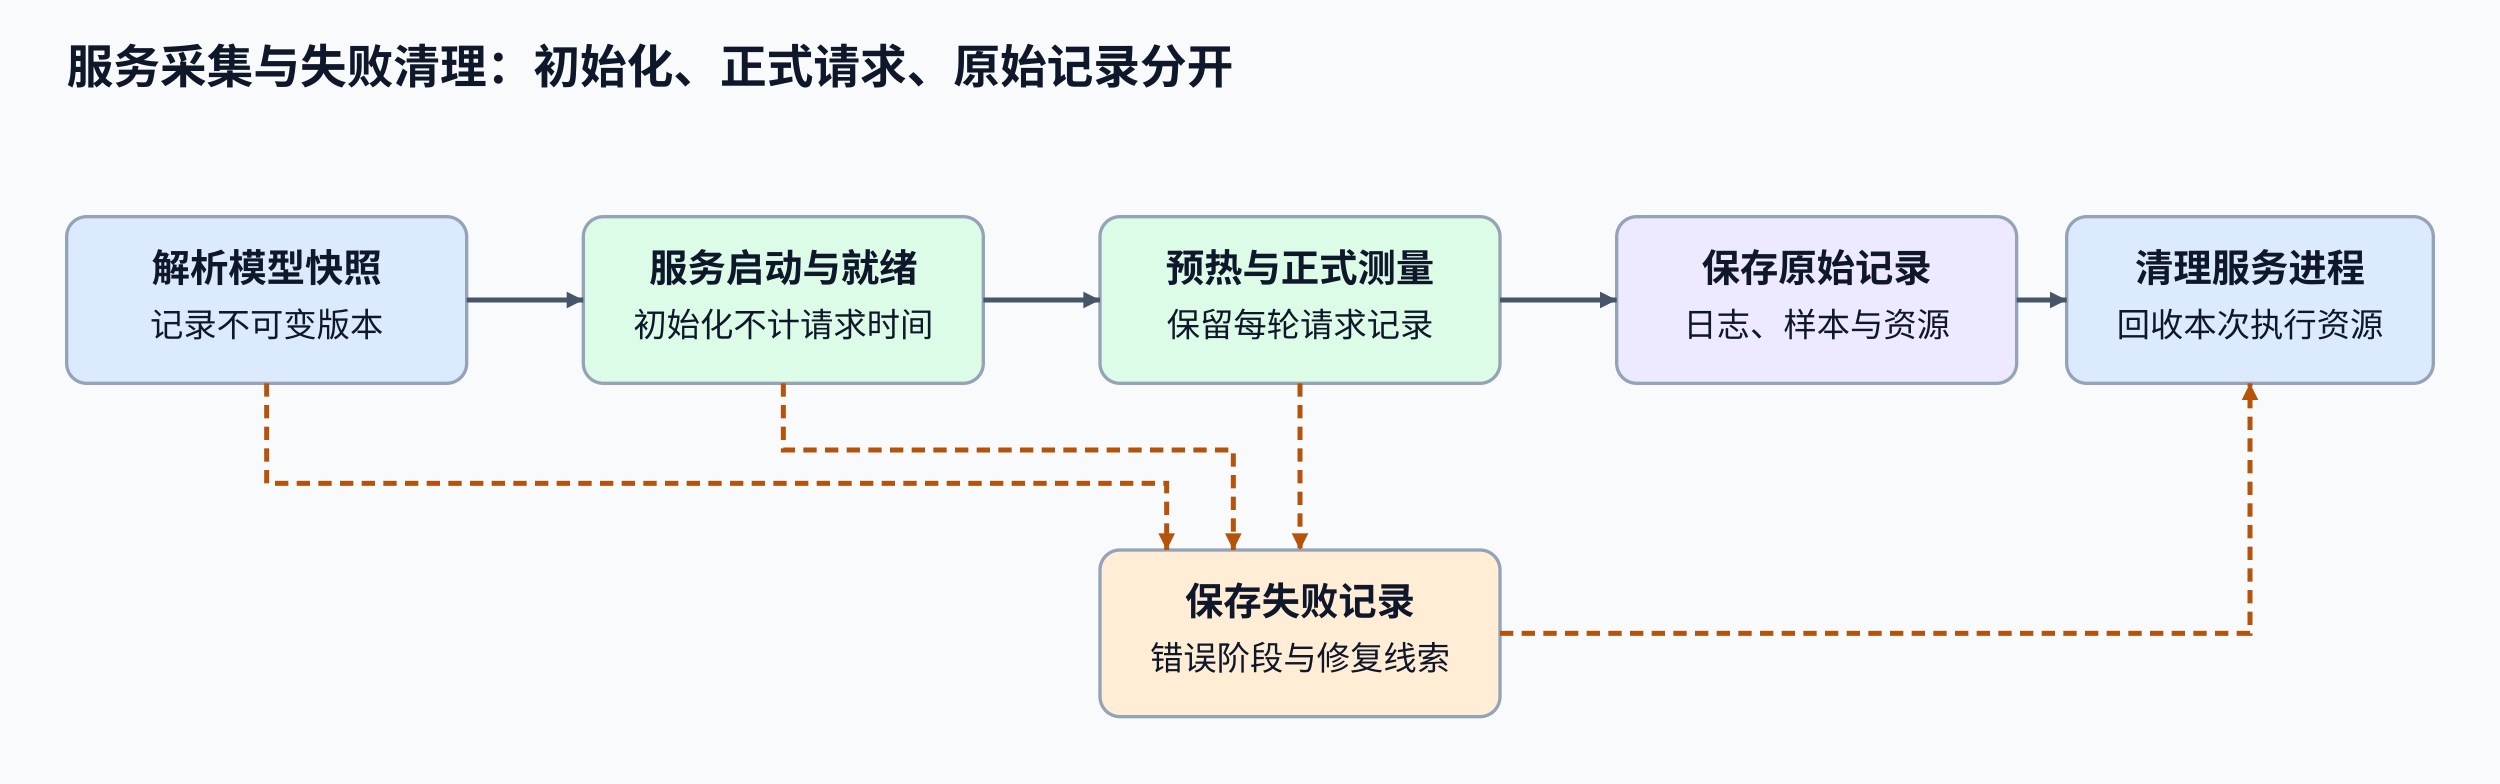
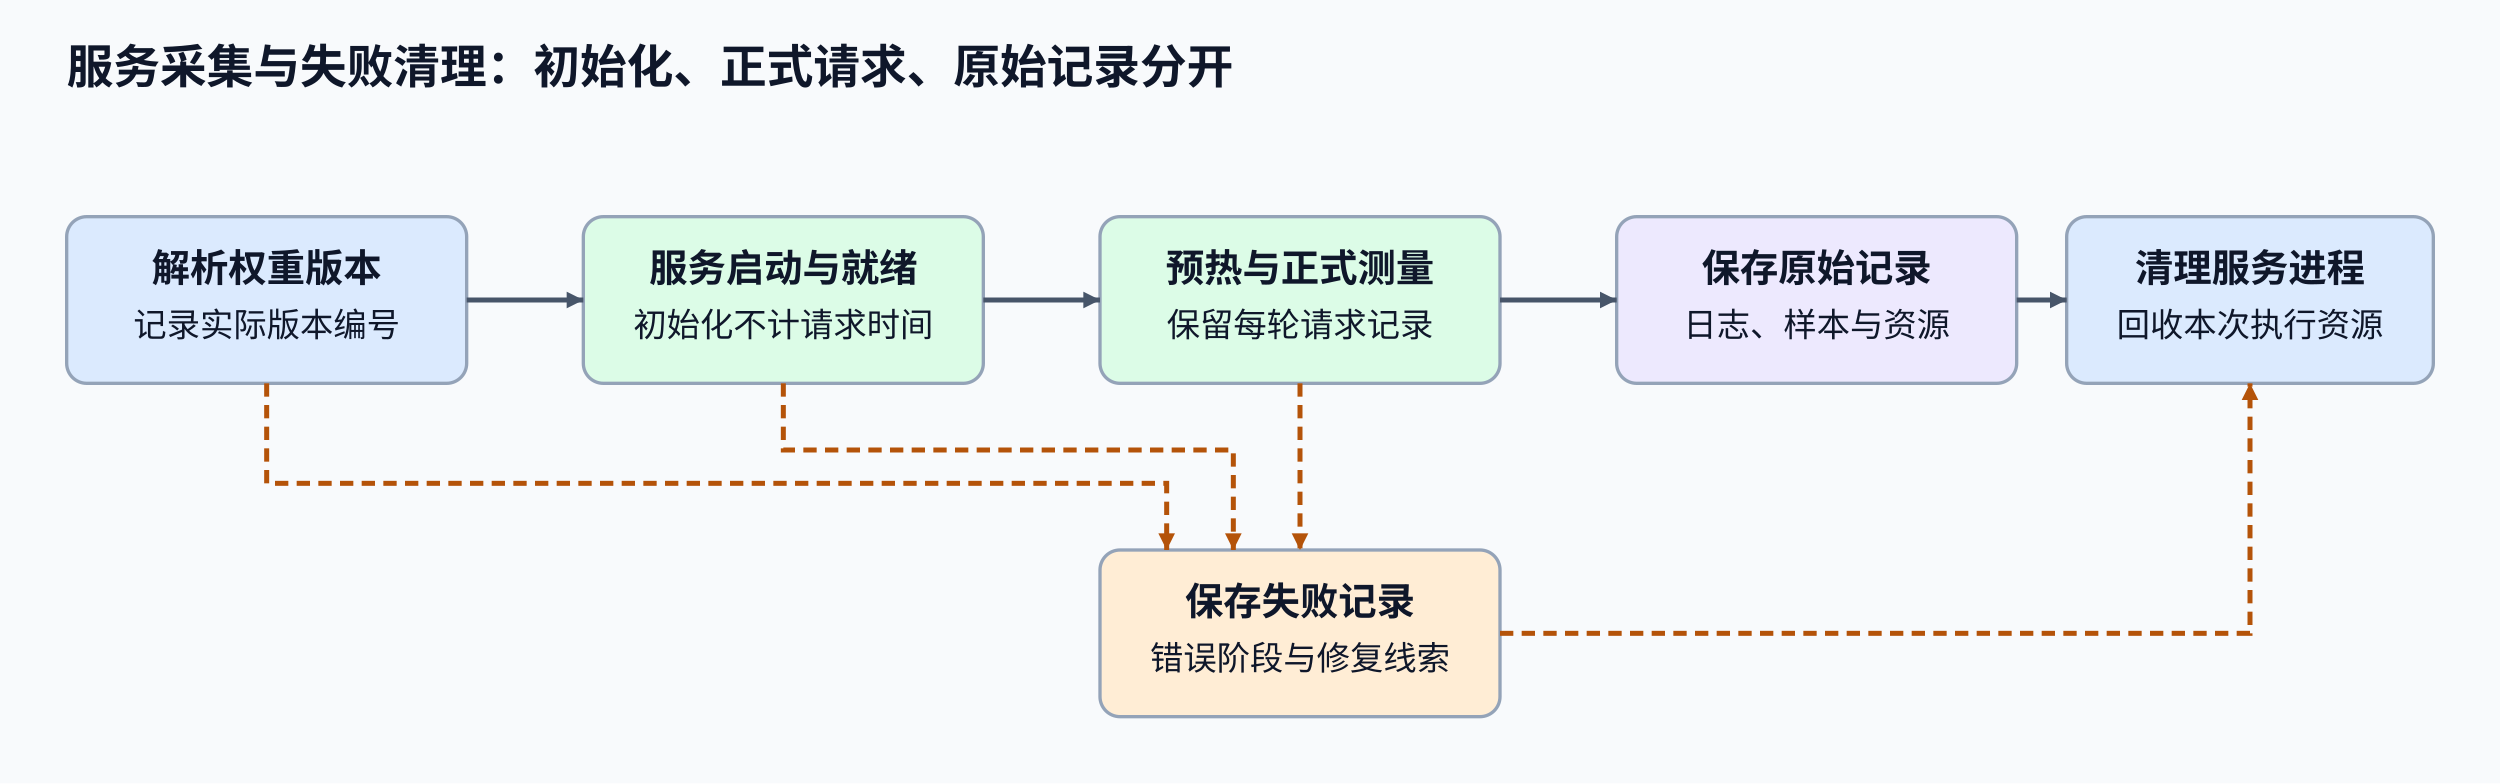
<svg xmlns="http://www.w3.org/2000/svg" width="1500" height="470" viewBox="0 0 1500 470" role="img" aria-labelledby="title desc">
  <defs>
    <marker id="arrow" viewBox="0 0 10 10" refX="10" refY="5" markerWidth="10" markerHeight="10" markerUnits="userSpaceOnUse" orient="auto">
      <path d="M0 0L10 5L0 10Z" fill="#475569" />
    </marker>
    <marker id="failure" viewBox="0 0 10 10" refX="10" refY="5" markerWidth="10" markerHeight="10" markerUnits="userSpaceOnUse" orient="auto">
      <path d="M0 0L10 5L0 10Z" fill="#b45309" />
    </marker>
  </defs>
  <style>text{font-family:'Noto Sans CJK SC',sans-serif;fill:#0f172a}.title{font-size:28px;font-weight:700}.head{font-size:23px;font-weight:700}.body{font-size:20px}.note{font-size:19px;fill:#475569}.node{rx:12;stroke:#94a3b8;stroke-width:2}.edge{fill:none;stroke:#475569;stroke-width:3;marker-end:url(#arrow)}.failure{fill:none;stroke:#b45309;stroke-width:3;stroke-dasharray:8 5;marker-end:url(#failure)}</style>
  <rect width="1500" height="470" fill="#f8fafc" />
  <text x="40" y="50" class="title">服务采集与失败清理：初始化、正式请求、原始记录分开</text>
  <rect x="40" y="130" width="240" height="100" class="node" fill="#dbeafe" />
-   <text x="160" y="169" text-anchor="middle" class="head">解析模型快照</text>
-   <text x="160" y="202" text-anchor="middle" class="body">记录不可变版本</text>
+   <text x="160" y="169" text-anchor="middle" class="head">解析权重版本</text>
+   <text x="160" y="202" text-anchor="middle" class="body">记录实际版本编号</text>
  <rect x="350" y="130" width="240" height="100" class="node" fill="#dcfce7" />
  <text x="470" y="169" text-anchor="middle" class="head">服务启动与就绪</text>
  <text x="470" y="202" text-anchor="middle" class="body">初始化不计请求时间</text>
  <rect x="660" y="130" width="240" height="100" class="node" fill="#dcfce7" />
  <text x="780" y="169" text-anchor="middle" class="head">预热与正式测量</text>
  <text x="780" y="202" text-anchor="middle" class="body">保留每轮请求记录</text>
  <rect x="970" y="130" width="240" height="100" class="node" fill="#ede9fe" />
  <text x="1090" y="169" text-anchor="middle" class="head">保存原始记录</text>
  <text x="1090" y="202" text-anchor="middle" class="body">日志、样本与资源</text>
  <rect x="1240" y="130" width="220" height="100" class="node" fill="#dbeafe" />
  <text x="1350" y="169" text-anchor="middle" class="head">清理服务进程</text>
  <text x="1350" y="202" text-anchor="middle" class="body">回收本次执行资源</text>
  <rect x="660" y="330" width="240" height="100" class="node" fill="#ffedd5" />
  <text x="780" y="369" text-anchor="middle" class="head">保存失败记录</text>
  <text x="780" y="402" text-anchor="middle" class="body">错误阶段与修复线索</text>
  <path d="M280 180H350" class="edge" />
  <path d="M590 180H660" class="edge" />
  <path d="M900 180H970" class="edge" />
  <path d="M1210 180H1240" class="edge" />
  <path d="M160 230V290H700V330" class="failure" />
  <path d="M470 230V270H740V330" class="failure" />
  <path d="M780 230V330" class="failure" />
  <path d="M900 380H1350V230" class="failure" />
</svg>
